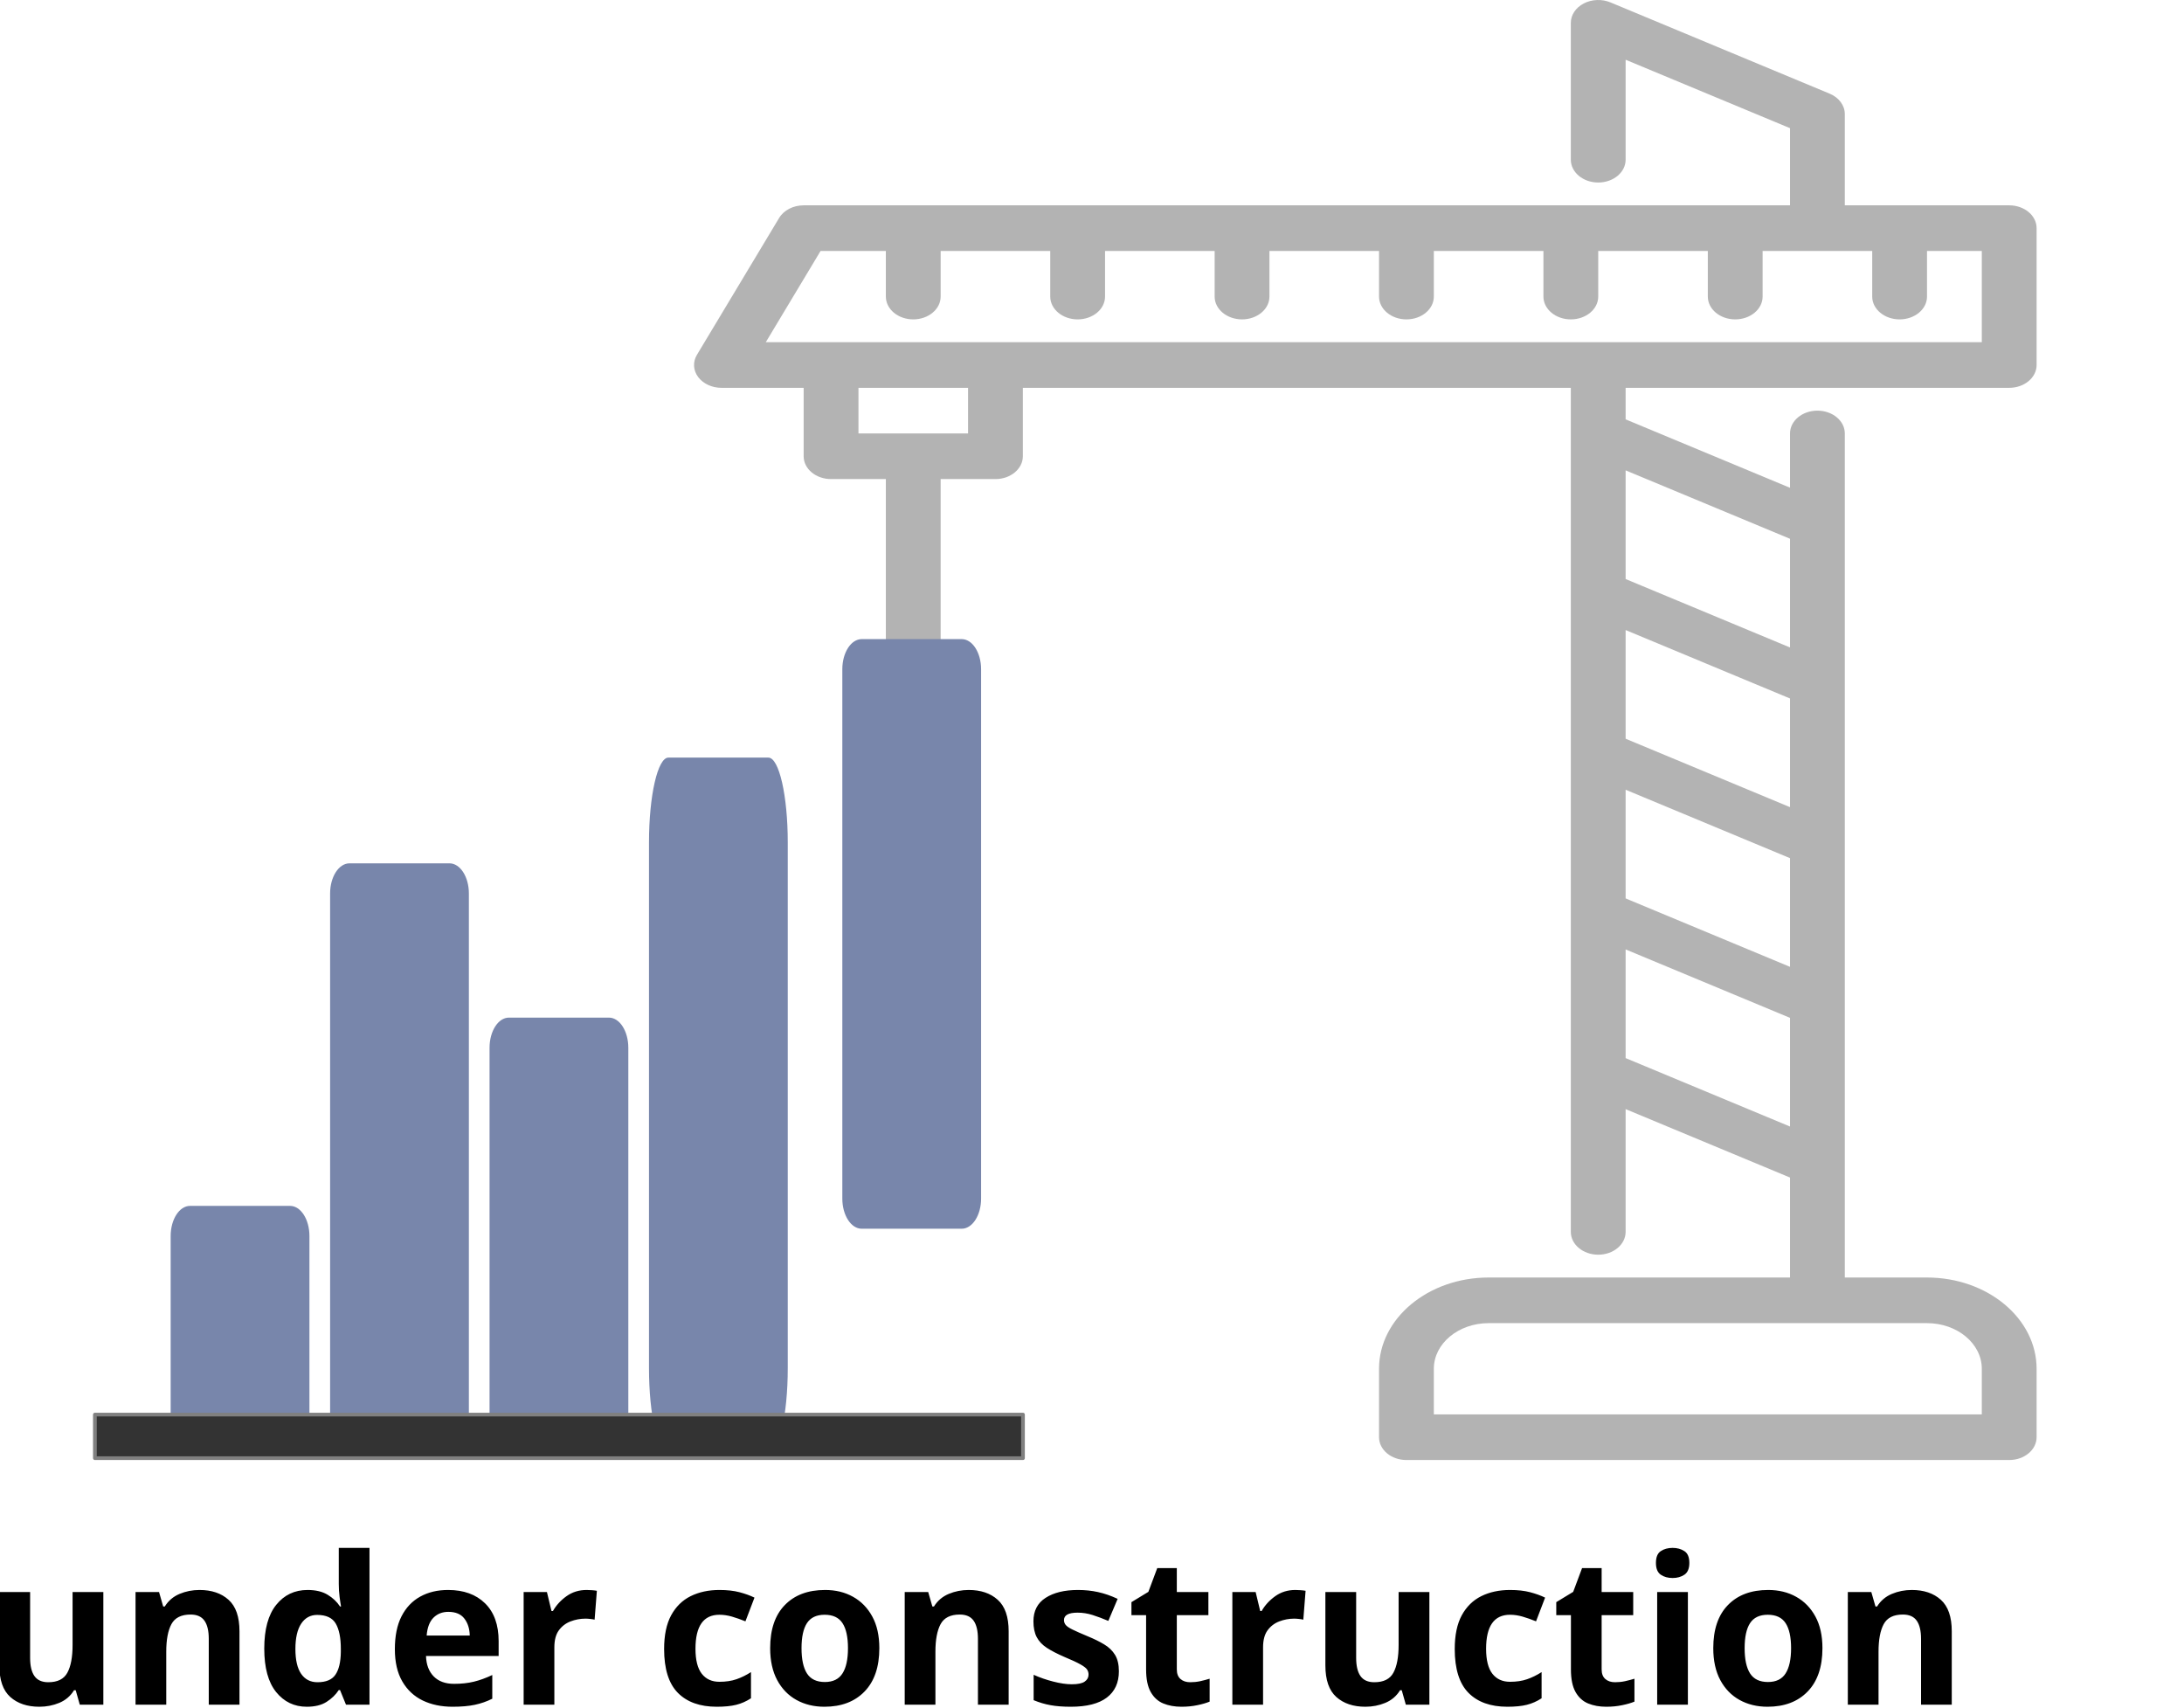
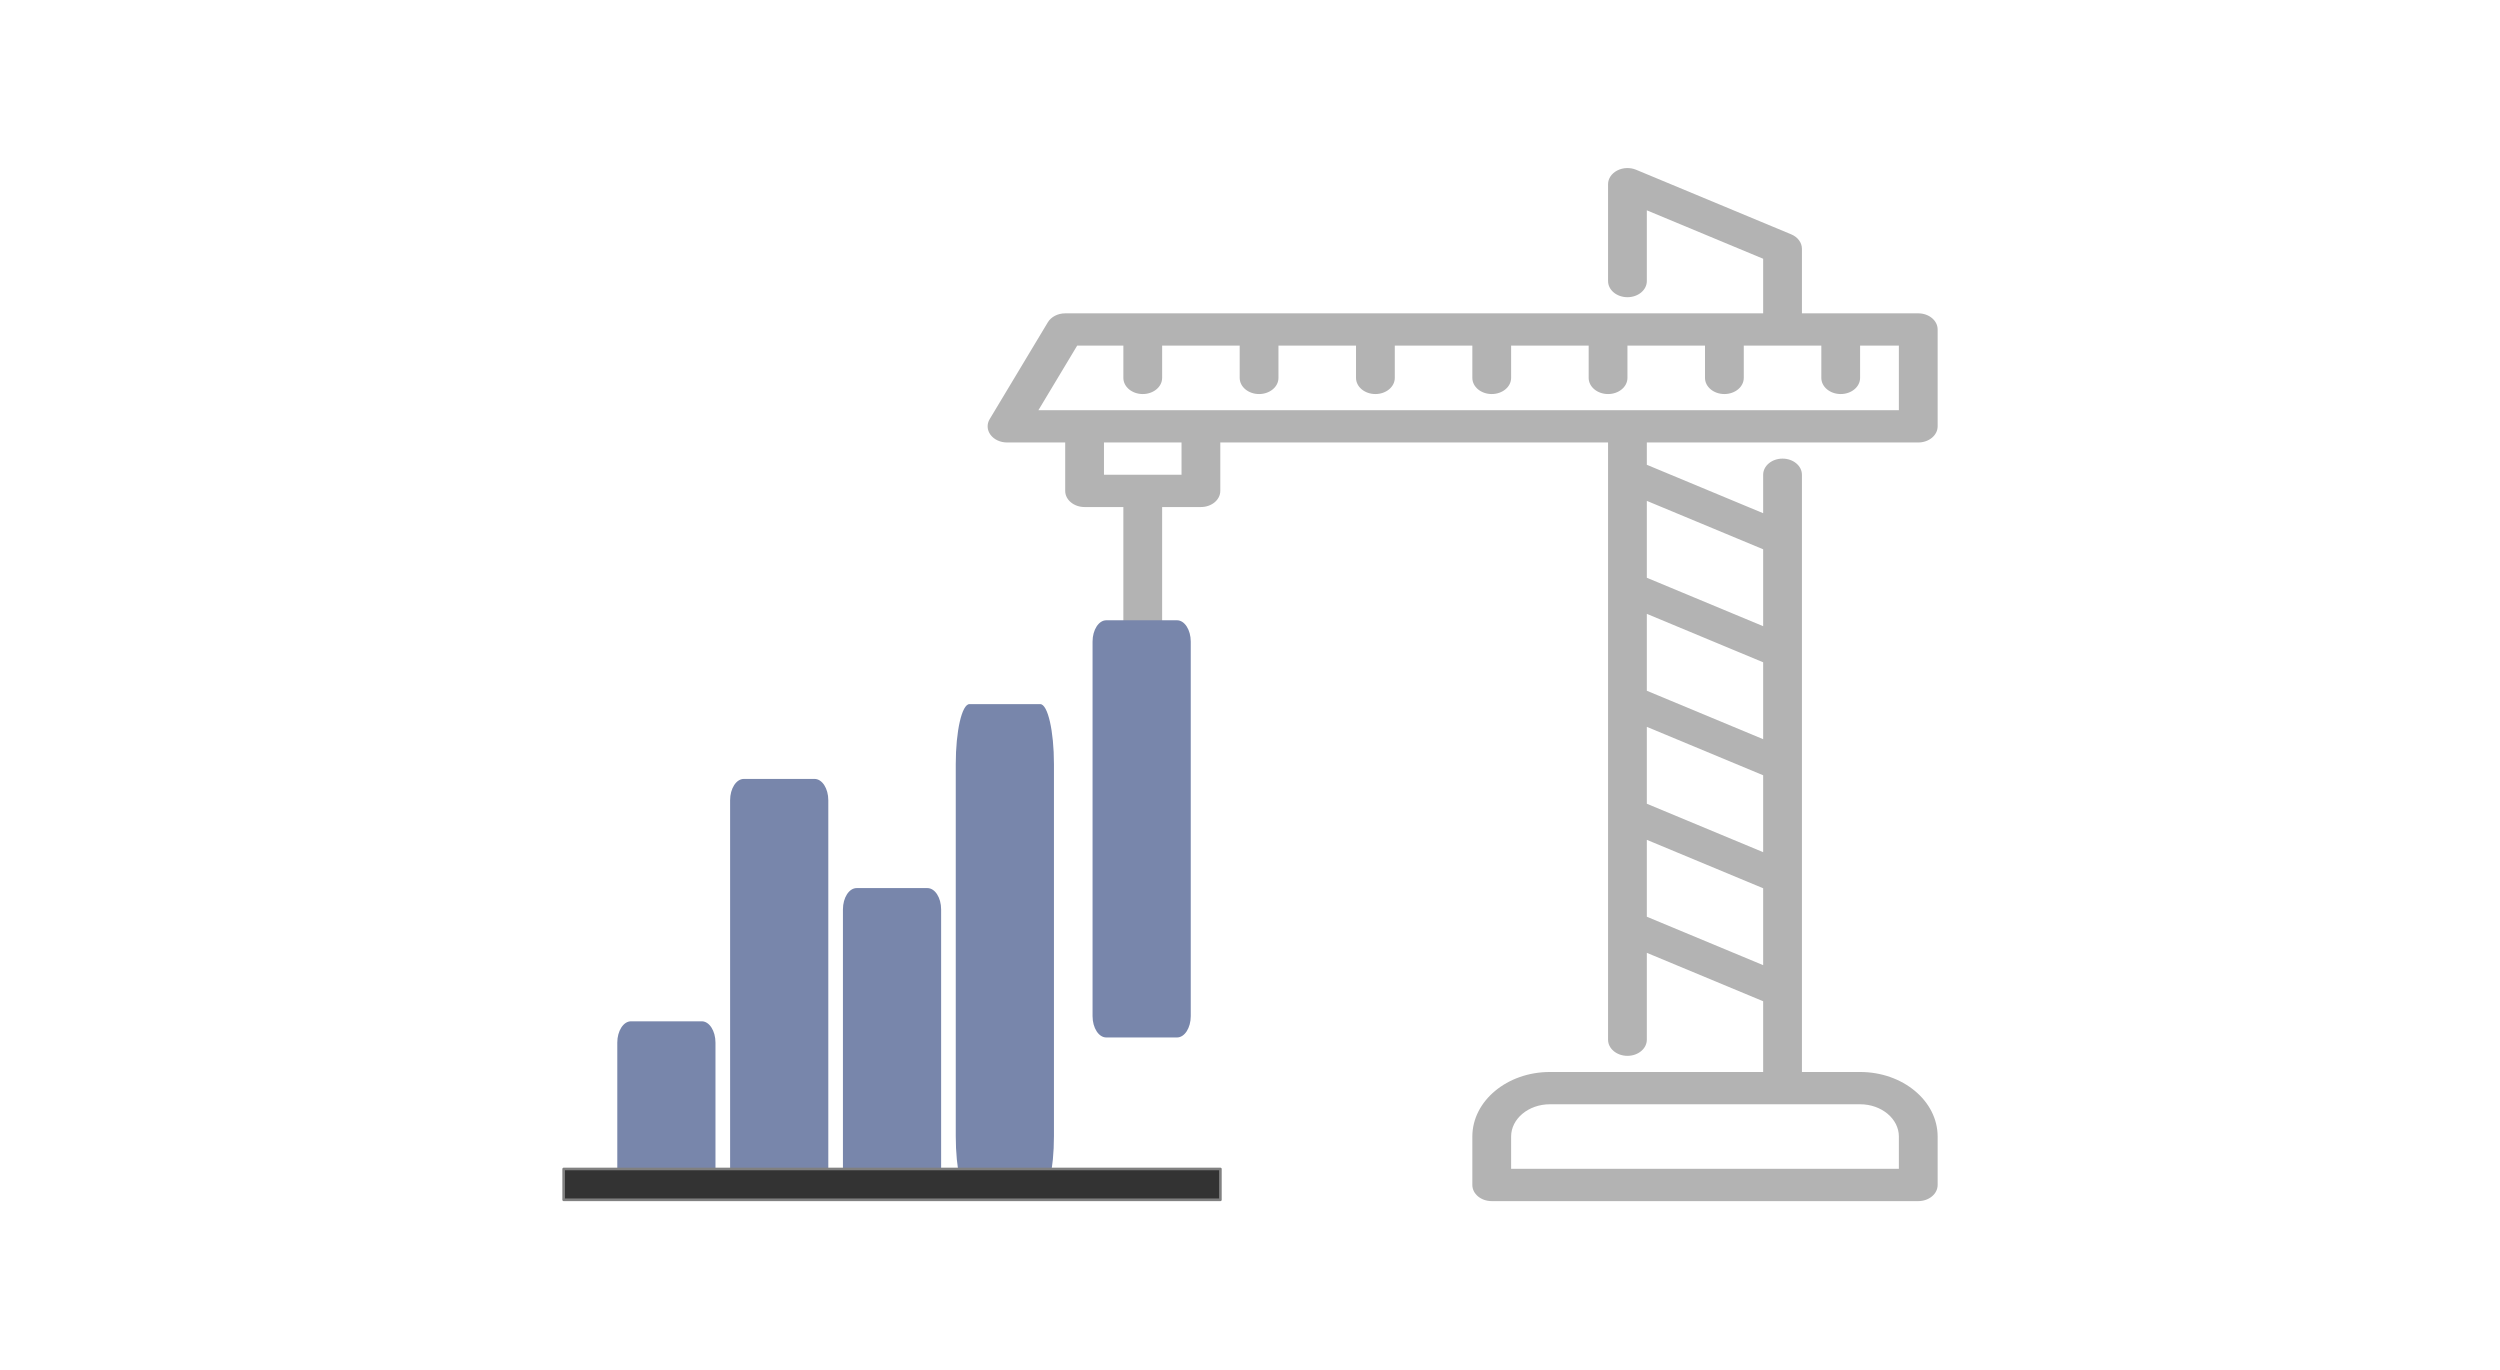
- <svg xmlns="http://www.w3.org/2000/svg" width="633.302mm" height="495.131mm" viewBox="0 0 633.302 495.131" version="1.1" id="svg8">
+ <svg xmlns="http://www.w3.org/2000/svg" width="1024.478mm" height="561.077mm" viewBox="0 0 1024.478 561.077" version="1.1" id="svg8">
  <defs id="defs2" />
-   <g id="layer1" transform="translate(130.7476,509.8881)">
-     <g id="g1095" transform="translate(-555.2256,-531.0723)">
+   <g id="layer1" transform="translate(343.6815,106.0026)">
+     <g id="g1095" transform="translate(-564.6898,-58.31709)">
      <g id="g1031" transform="translate(175.3589,239.6106)">
        <g id="g849" transform="matrix(-0.4237297,0,0,0.3527778,879.393,-218.4226)" style="fill:#b3b3b3">
          <path id="path847" d="m 1010.5,291.62 -56.25,-112.5 c -3.188,-6.356 -9.676,-10.367 -16.781,-10.367 h -675 v -63.414 l 112.5,-56.25 v 82.164 c 0,10.352 8.383,18.75 18.75,18.75 10.367,0 18.75,-8.398 18.75,-18.75 v -112.5 c 0,-6.508 -3.375,-12.523 -8.906,-15.957 -5.531,-3.43 -12.414,-3.731 -18.242,-0.824 l -149.98,75 c -6.356,3.168 -10.367,9.676 -10.367,16.781 v 75 h -112.5 c -10.367,0 -18.75,8.398 -18.75,18.75 v 112.5 c 0,10.352 8.383,18.75 18.75,18.75 h 262.5 v 25.914 l -112.5,56.25 v -44.664 c 0,-10.352 -8.383,-18.75 -18.75,-18.75 -10.367,0 -18.75,8.398 -18.75,18.75 v 693.75 h -56.25 c -41.363,0 -75,33.637 -75,75 v 56.25 c 0,10.352 8.383,18.75 18.75,18.75 h 412.5 c 10.367,0 18.75,-8.398 18.75,-18.75 v -56.25 c 0,-41.363 -33.637,-75 -75,-75 h -206.25 v -82.164 l 112.5,-56.25 v 100.91 c 0,10.352 8.383,18.75 18.75,18.75 10.367,0 18.75,-8.398 18.75,-18.75 V 318.749 h 375 v 56.25 c 0,10.352 8.383,18.75 18.75,18.75 h 37.5 v 150 c 0,10.352 8.383,18.75 18.75,18.75 10.367,0 18.75,-8.398 18.75,-18.75 v -150 h 37.5 c 10.367,0 18.75,-8.398 18.75,-18.75 v -56.25 h 56.25 c 6.508,0 12.523,-3.375 15.957,-8.887 3.43,-5.531 3.731,-12.43 0.824,-18.242 z M 506.22,1125 v 37.5 h -375 V 1125 c 0,-20.68 16.82,-37.5 37.5,-37.5 h 300 c 20.68,0 37.5,16.82 37.5,37.5 z M 374.97,607.16 262.47,663.41 v -89.324 l 112.5,-56.25 z m -112.5,98.176 112.5,-56.25 v 89.324 l -112.5,56.25 z m 112.5,-318.75 v 89.324 l -112.5,56.25 v -89.324 z m -112.5,539.32 v -89.324 l 112.5,-56.25 v 89.324 z m 637.5,-569.66 h -75 v -37.5 h 75 z m -768.75,-75 v -75 h 37.5 v 37.5 c 0,10.352 8.383,18.75 18.75,18.75 10.367,0 18.75,-8.398 18.75,-18.75 v -37.5 h 75 v 37.5 c 0,10.352 8.383,18.75 18.75,18.75 10.367,0 18.75,-8.398 18.75,-18.75 v -37.5 h 75 v 37.5 c 0,10.352 8.383,18.75 18.75,18.75 10.367,0 18.75,-8.398 18.75,-18.75 v -37.5 h 75 v 37.5 c 0,10.352 8.383,18.75 18.75,18.75 10.367,0 18.75,-8.398 18.75,-18.75 v -37.5 h 75 v 37.5 c 0,10.352 8.383,18.75 18.75,18.75 10.367,0 18.75,-8.398 18.75,-18.75 v -37.5 h 75 v 37.5 c 0,10.352 8.383,18.75 18.75,18.75 10.367,0 18.75,-8.398 18.75,-18.75 v -37.5 h 75 v 37.5 c 0,10.352 8.383,18.75 18.75,18.75 10.367,0 18.75,-8.398 18.75,-18.75 v -37.5 h 44.664 l 37.5,75 z" style="fill:#b3b3b3" />
        </g>
        <g id="g980" transform="matrix(0.3492547,0,0,0.5424095,262.435,-35.10416)">
          <path id="path925" d="m 202.675,306.648 h -82.995 c -8.894,0 -16.108,7.214 -16.108,16.108 v 99.854 c 0,8.894 7.214,16.108 16.108,16.108 h 82.995 c 8.898,0 16.108,-7.214 16.108,-16.108 v -99.854 c 0,-8.894 -7.21,-16.108 -16.108,-16.108" style="fill:#7886ab;stroke-width:0.353" />
          <path id="path927" d="m 467.433,206.003 h -82.995 c -8.898,0 -16.108,7.214 -16.108,16.108 v 200.494 c 0,8.898 7.21,16.112 16.108,16.112 h 82.995 c 8.894,0 16.108,-7.214 16.108,-16.112 v -200.494 c 0,-8.894 -7.214,-16.108 -16.108,-16.108" style="fill:#7886ab;stroke-width:0.353" />
          <path id="path929" d="m 335.056,123.532 h -82.998 c -8.894,0 -16.108,7.214 -16.108,16.108 V 422.61 c 0,8.894 7.214,16.108 16.108,16.108 h 82.998 c 8.894,0 16.108,-7.214 16.108,-16.108 V 139.64 c 0,-8.894 -7.214,-16.108 -16.108,-16.108" style="fill:#7886ab;stroke-width:0.353" />
          <path id="path925-7" d="m 599.812,67.011 h -82.995 c -8.894,0 -16.108,20.304 -16.108,45.335 v 281.036 c 0,25.032 7.214,45.335 16.108,45.335 h 82.995 c 8.898,0 16.108,-20.304 16.108,-45.335 V 112.346 c 0,-25.032 -7.21,-45.335 -16.108,-45.335" style="fill:#7886ab;stroke-width:0.592" />
          <path id="path929-3" d="m 760.331,3.674 h -82.998 c -8.894,0 -16.108,7.214 -16.108,16.108 V 302.752 c 0,8.894 7.214,16.108 16.108,16.108 h 82.998 c 8.894,0 16.108,-7.214 16.108,-16.108 V 19.782 c 0,-8.894 -7.214,-16.108 -16.108,-16.108" style="fill:#7886ab;stroke-width:0.353" />
        </g>
        <rect style="fill:#333333;fill-opacity:1;stroke:#808080;stroke-width:1.077;stroke-linecap:round;stroke-linejoin:round;stroke-miterlimit:4;stroke-dasharray:none;stroke-dashoffset:0.4;stroke-opacity:1" id="rect982" width="269.119" height="12.629" x="276.636" y="191.744" />
      </g>
-       <text id="text1020" y="515.468" x="419.804" style="font-style:normal;font-weight:normal;font-size:32.05px;line-height:1.25;font-family:sans-serif;letter-spacing:0px;word-spacing:0px;fill:#000000;fill-opacity:1;stroke:none;stroke-width:0.801" xml:space="preserve">
-         <tspan style="font-style:normal;font-variant:normal;font-weight:bold;font-stretch:normal;font-size:59.828px;font-family:sans-serif;-inkscape-font-specification:'sans-serif, Bold';font-variant-ligatures:normal;font-variant-caps:normal;font-variant-numeric:normal;font-feature-settings:normal;text-align:start;writing-mode:lr-tb;text-anchor:start;stroke-width:0.801" y="515.468" x="419.804" id="tspan1018">under construction</tspan>
-       </text>
    </g>
  </g>
</svg>
